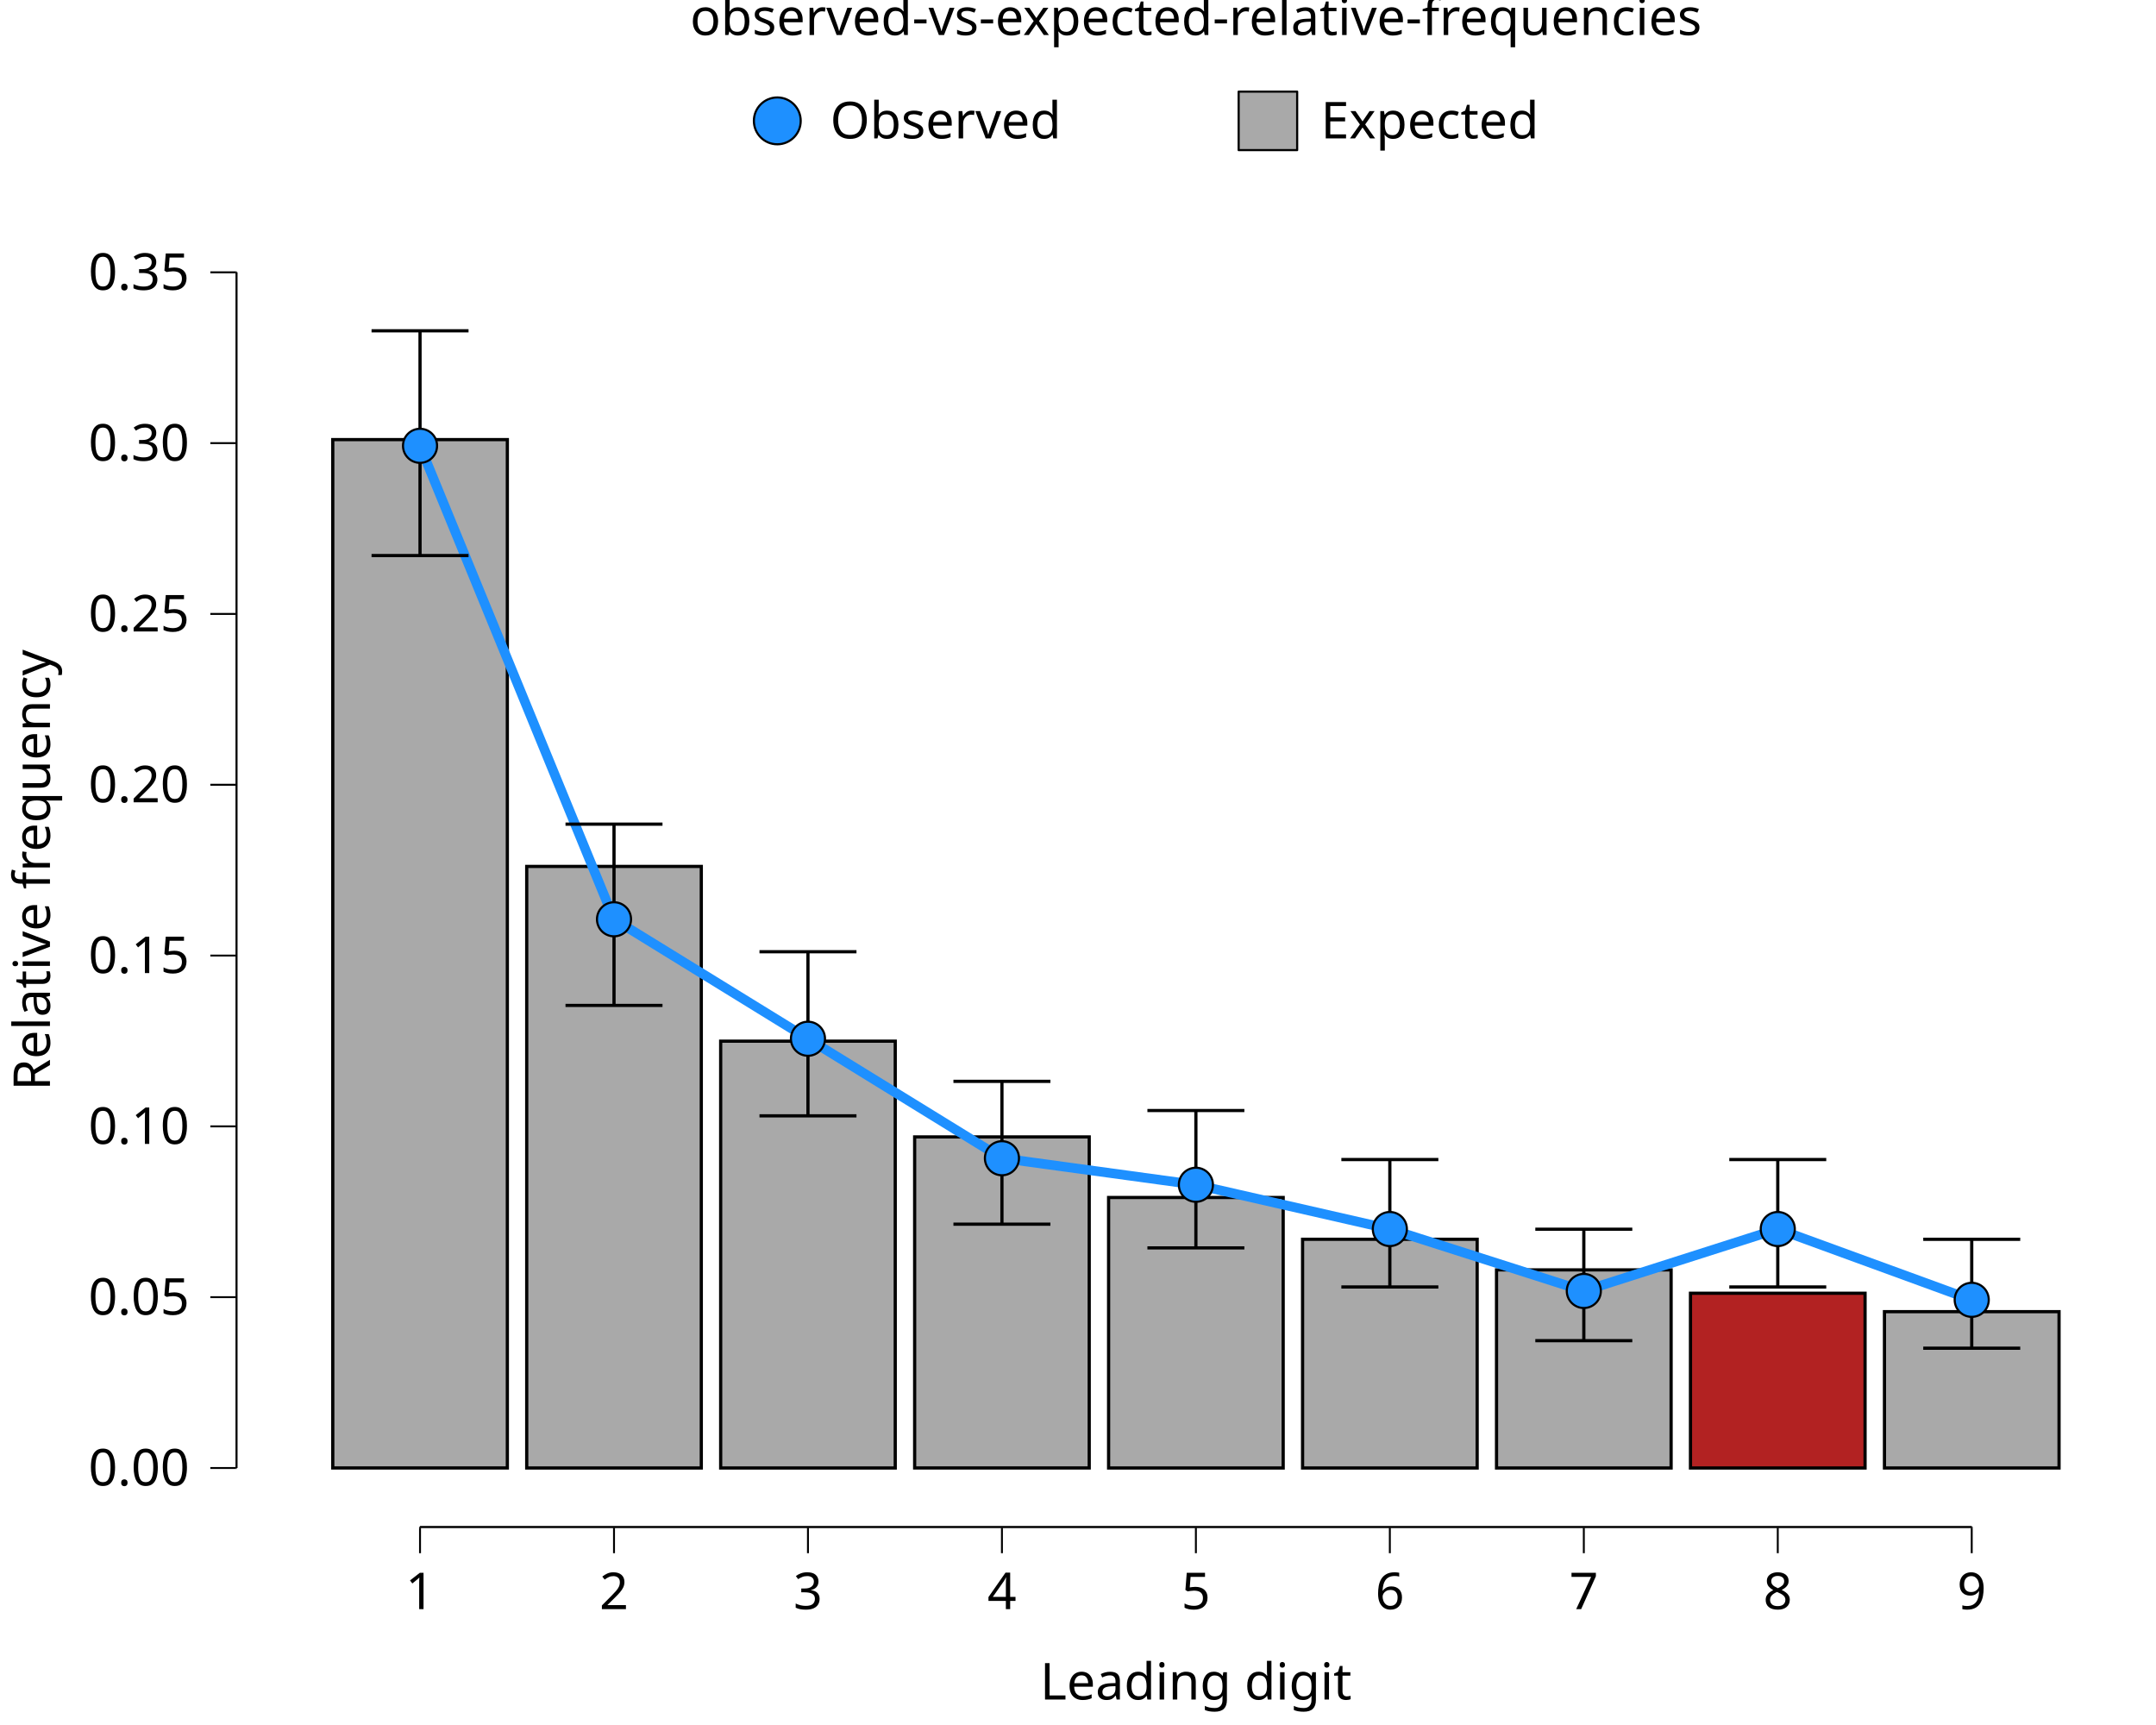
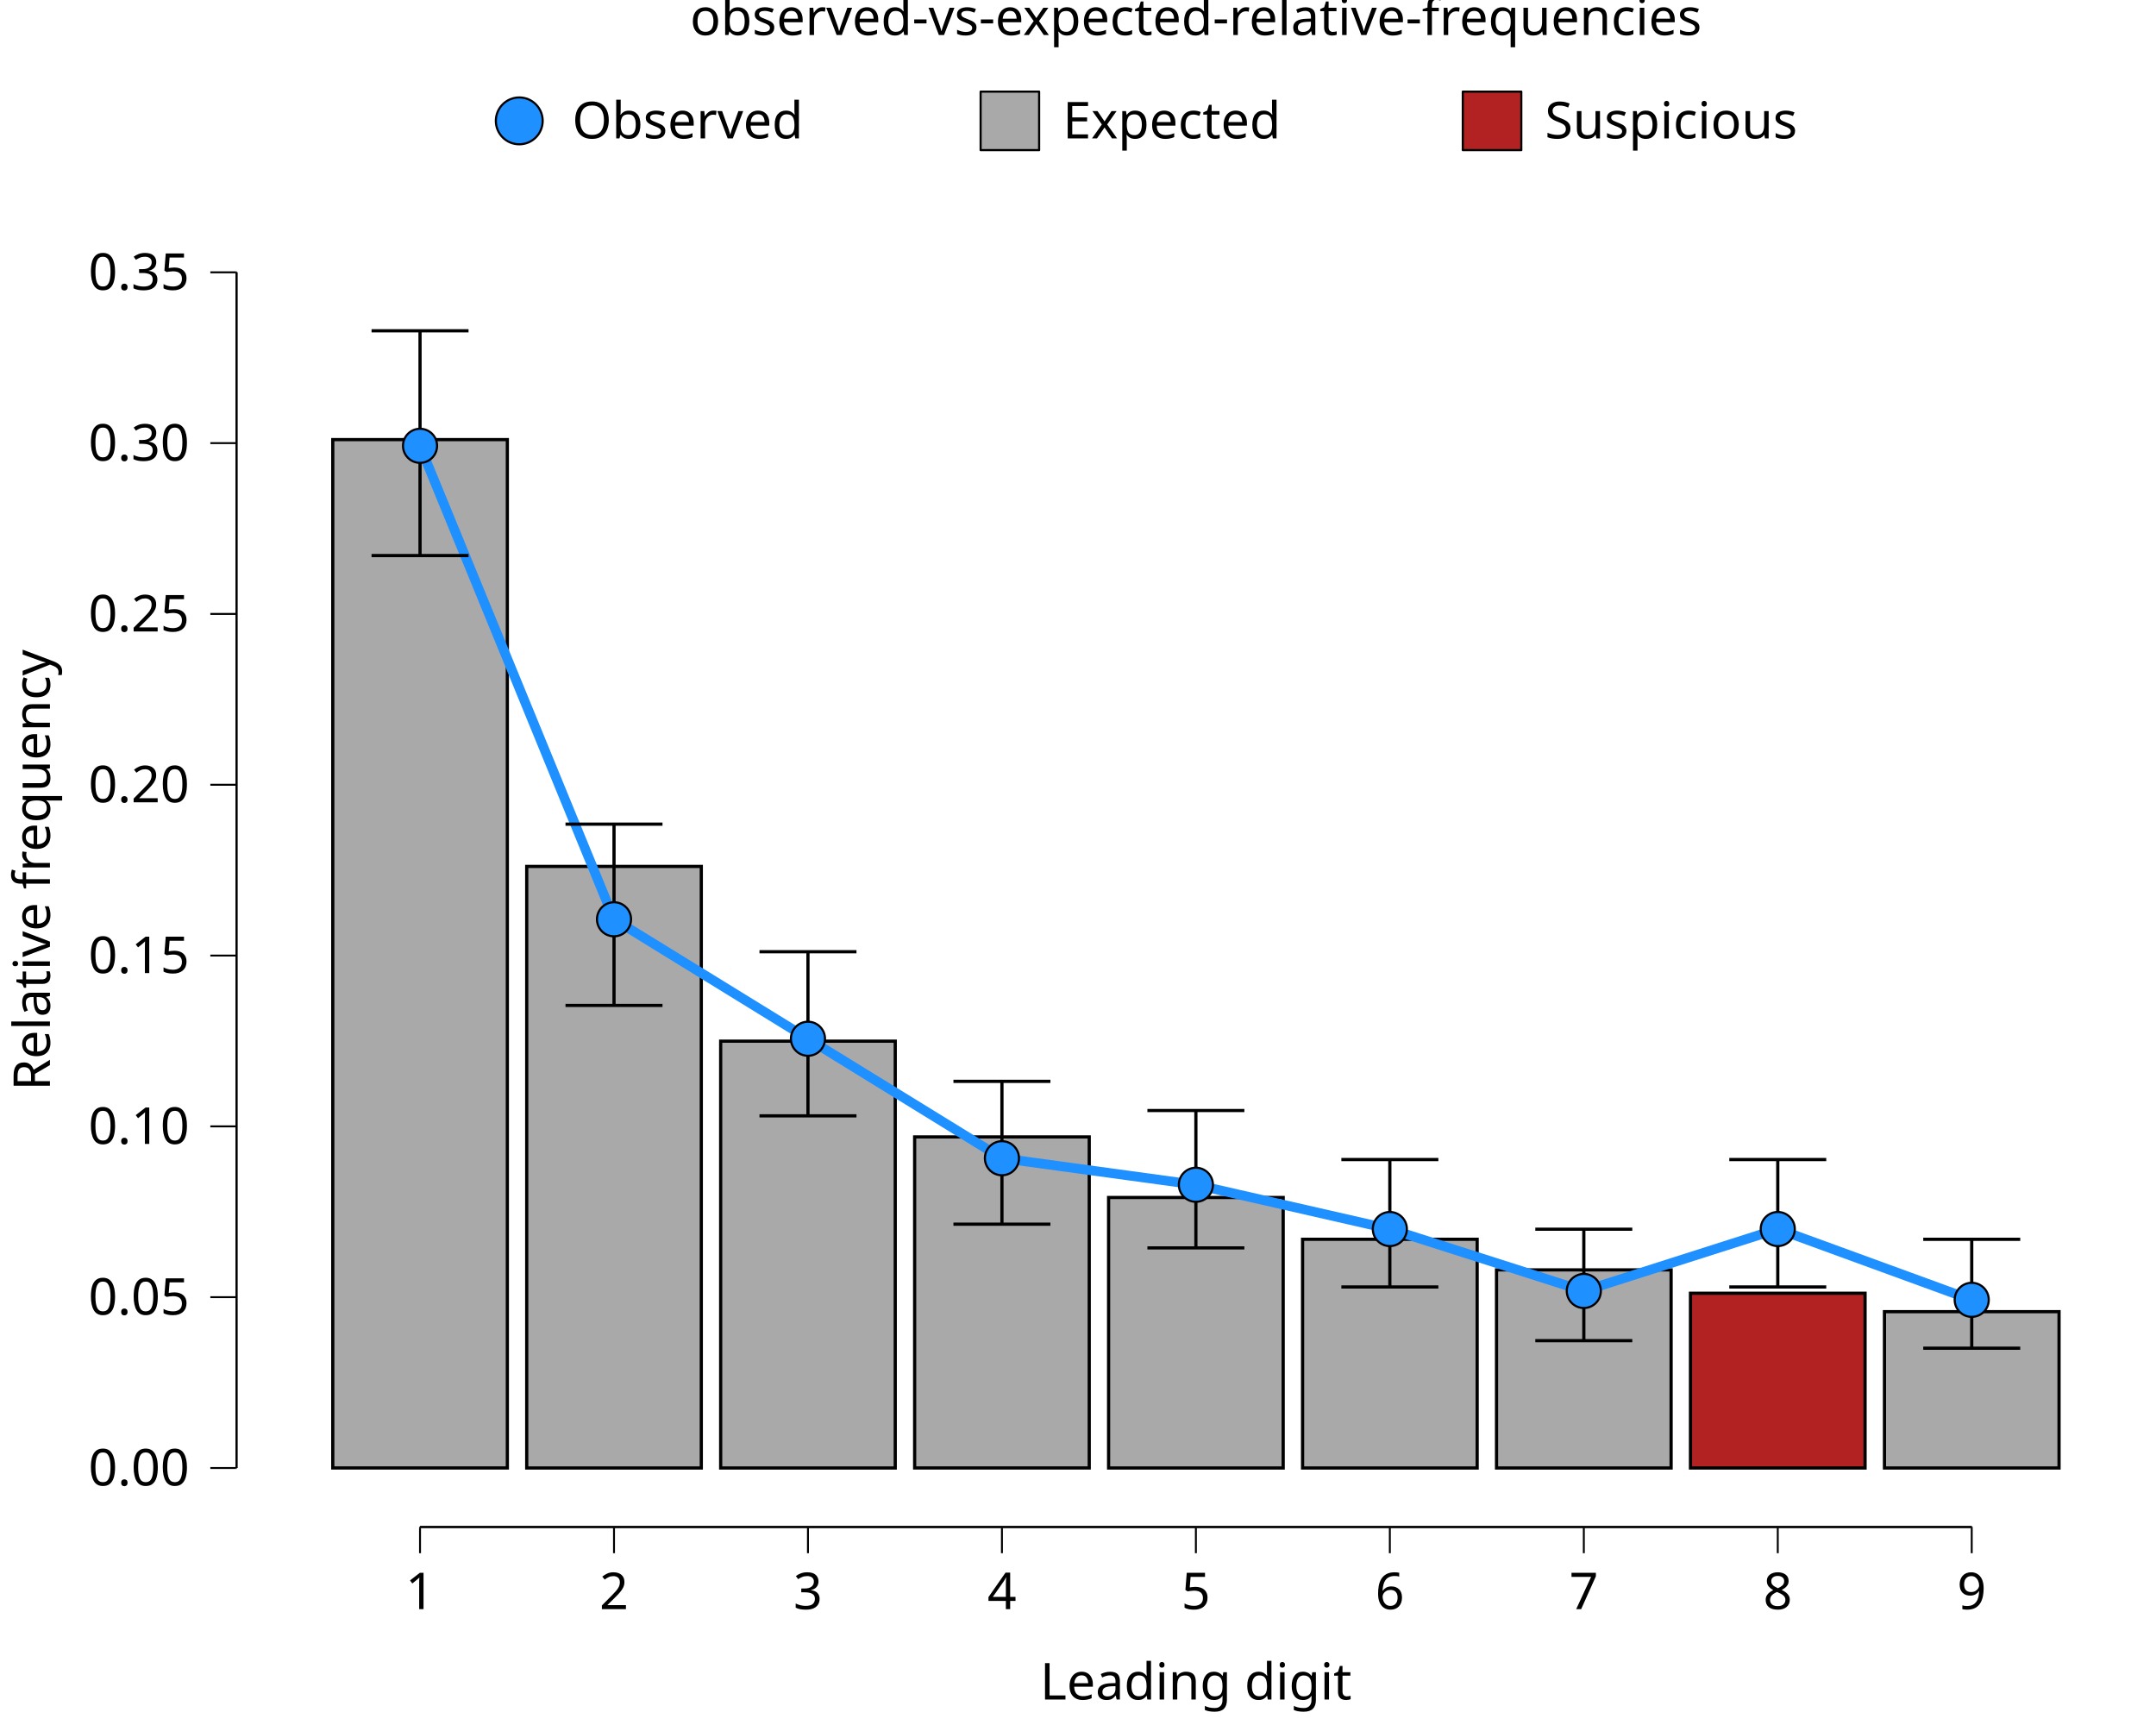
<svg xmlns="http://www.w3.org/2000/svg" class="svglite" data-engine-version="2.0" width="720.00pt" height="576.00pt" viewBox="0 0 720.00 576.00">
  <defs>
    <style type="text/css">
    .svglite line, .svglite polyline, .svglite polygon, .svglite path, .svglite rect, .svglite circle {
      fill: none;
      stroke: #000000;
      stroke-linecap: round;
      stroke-linejoin: round;
      stroke-miterlimit: 10.00;
    }
  </style>
  </defs>
  <rect width="100%" height="100%" style="stroke: none; fill: #FFFFFF;" />
  <defs>
    <clipPath id="cpMC4wMHw3MjAuMDB8MC4wMHw1NzYuMDA=">
      <rect x="0.00" y="0.00" width="720.00" height="576.00" />
    </clipPath>
  </defs>
  <g clip-path="url(#cpMC4wMHw3MjAuMDB8MC4wMHw1NzYuMDA=)">
    <rect x="-0" y="0.00" width="720.00" height="576.00" style="stroke-width: 10.67; stroke: none;" />
  </g>
  <defs>
    <clipPath id="cpNzguNzR8NzIwLjAwfDcwLjk3fDUxMC4xNA==">
      <rect x="78.74" y="70.97" width="641.26" height="439.17" />
    </clipPath>
  </defs>
  <g clip-path="url(#cpNzguNzR8NzIwLjAwfDcwLjk3fDUxMC4xNA==)">
    <rect x="78.74" y="70.97" width="641.26" height="439.17" style="stroke-width: 10.67; stroke: none;" />
+     <circle cx="140.27" cy="490.18" r="1.95" style="stroke-width: 0.71; stroke: none;" />
    <circle cx="140.27" cy="490.18" r="1.95" style="stroke-width: 0.71; stroke: none;" />
    <circle cx="140.27" cy="490.18" r="1.95" style="stroke-width: 0.71; stroke: none;" />
    <rect x="111.13" y="146.79" width="58.30" height="343.38" style="stroke-width: 1.07; stroke-linecap: butt; stroke-linejoin: miter; fill: #A9A9A9;" />
    <rect x="175.90" y="289.31" width="58.30" height="200.87" style="stroke-width: 1.07; stroke-linecap: butt; stroke-linejoin: miter; fill: #A9A9A9;" />
    <rect x="240.67" y="347.66" width="58.30" height="142.52" style="stroke-width: 1.07; stroke-linecap: butt; stroke-linejoin: miter; fill: #A9A9A9;" />
    <rect x="305.45" y="379.63" width="58.30" height="110.54" style="stroke-width: 1.07; stroke-linecap: butt; stroke-linejoin: miter; fill: #A9A9A9;" />
    <rect x="370.22" y="399.86" width="58.30" height="90.32" style="stroke-width: 1.07; stroke-linecap: butt; stroke-linejoin: miter; fill: #A9A9A9;" />
    <rect x="435.00" y="413.81" width="58.30" height="76.37" style="stroke-width: 1.07; stroke-linecap: butt; stroke-linejoin: miter; fill: #A9A9A9;" />
    <rect x="499.77" y="424.03" width="58.30" height="66.15" style="stroke-width: 1.07; stroke-linecap: butt; stroke-linejoin: miter; fill: #A9A9A9;" />
    <rect x="564.54" y="431.83" width="58.30" height="58.35" style="stroke-width: 1.07; stroke-linecap: butt; stroke-linejoin: miter; fill: #B22222;" />
    <rect x="629.32" y="437.98" width="58.30" height="52.20" style="stroke-width: 1.07; stroke-linecap: butt; stroke-linejoin: miter; fill: #A9A9A9;" />
    <polyline points="140.27,148.86 205.05,306.96 269.82,346.85 334.60,386.75 399.37,395.61 464.14,410.39 528.92,431.07 593.69,410.39 658.46,434.03 " style="stroke-width: 3.20; stroke: #1E90FF; stroke-linecap: butt;" />
    <polyline points="124.08,110.45 156.47,110.45 " style="stroke-width: 1.07; stroke-linecap: butt;" />
    <polyline points="140.27,110.45 140.27,185.51 " style="stroke-width: 1.07; stroke-linecap: butt;" />
    <polyline points="124.08,185.51 156.47,185.51 " style="stroke-width: 1.07; stroke-linecap: butt;" />
    <polyline points="188.85,275.20 221.24,275.20 " style="stroke-width: 1.07; stroke-linecap: butt;" />
    <polyline points="205.05,275.20 205.05,335.72 " style="stroke-width: 1.07; stroke-linecap: butt;" />
    <polyline points="188.85,335.72 221.24,335.72 " style="stroke-width: 1.07; stroke-linecap: butt;" />
    <polyline points="253.63,317.80 286.02,317.80 " style="stroke-width: 1.07; stroke-linecap: butt;" />
    <polyline points="269.82,317.80 269.82,372.59 " style="stroke-width: 1.07; stroke-linecap: butt;" />
    <polyline points="253.63,372.59 286.02,372.59 " style="stroke-width: 1.07; stroke-linecap: butt;" />
    <polyline points="318.40,361.08 350.79,361.08 " style="stroke-width: 1.07; stroke-linecap: butt;" />
    <polyline points="334.60,361.08 334.60,408.77 " style="stroke-width: 1.07; stroke-linecap: butt;" />
    <polyline points="318.40,408.77 350.79,408.77 " style="stroke-width: 1.07; stroke-linecap: butt;" />
    <polyline points="383.18,370.82 415.56,370.82 " style="stroke-width: 1.07; stroke-linecap: butt;" />
    <polyline points="399.37,370.82 399.37,416.69 " style="stroke-width: 1.07; stroke-linecap: butt;" />
    <polyline points="383.18,416.69 415.56,416.69 " style="stroke-width: 1.07; stroke-linecap: butt;" />
    <polyline points="447.95,387.19 480.34,387.19 " style="stroke-width: 1.07; stroke-linecap: butt;" />
    <polyline points="464.14,387.19 464.14,429.74 " style="stroke-width: 1.07; stroke-linecap: butt;" />
    <polyline points="447.95,429.74 480.34,429.74 " style="stroke-width: 1.07; stroke-linecap: butt;" />
    <polyline points="512.72,410.45 545.11,410.45 " style="stroke-width: 1.07; stroke-linecap: butt;" />
    <polyline points="528.92,410.45 528.92,447.66 " style="stroke-width: 1.07; stroke-linecap: butt;" />
    <polyline points="512.72,447.66 545.11,447.66 " style="stroke-width: 1.07; stroke-linecap: butt;" />
    <polyline points="577.50,387.19 609.88,387.19 " style="stroke-width: 1.07; stroke-linecap: butt;" />
    <polyline points="593.69,387.19 593.69,429.74 " style="stroke-width: 1.07; stroke-linecap: butt;" />
    <polyline points="577.50,429.74 609.88,429.74 " style="stroke-width: 1.07; stroke-linecap: butt;" />
    <polyline points="642.27,413.82 674.66,413.82 " style="stroke-width: 1.07; stroke-linecap: butt;" />
    <polyline points="658.46,413.82 658.46,450.18 " style="stroke-width: 1.07; stroke-linecap: butt;" />
    <polyline points="642.27,450.18 674.66,450.18 " style="stroke-width: 1.07; stroke-linecap: butt;" />
    <circle cx="140.27" cy="148.86" r="5.69" style="stroke-width: 0.71; fill: #1E90FF;" />
    <circle cx="205.05" cy="306.96" r="5.69" style="stroke-width: 0.71; fill: #1E90FF;" />
    <circle cx="269.82" cy="346.85" r="5.69" style="stroke-width: 0.71; fill: #1E90FF;" />
    <circle cx="334.60" cy="386.75" r="5.69" style="stroke-width: 0.71; fill: #1E90FF;" />
    <circle cx="399.37" cy="395.61" r="5.69" style="stroke-width: 0.71; fill: #1E90FF;" />
    <circle cx="464.14" cy="410.39" r="5.69" style="stroke-width: 0.71; fill: #1E90FF;" />
    <circle cx="528.92" cy="431.07" r="5.69" style="stroke-width: 0.71; fill: #1E90FF;" />
    <circle cx="593.69" cy="410.39" r="5.69" style="stroke-width: 0.71; fill: #1E90FF;" />
    <circle cx="658.46" cy="434.03" r="5.69" style="stroke-width: 0.71; fill: #1E90FF;" />
    <line x1="78.74" y1="490.18" x2="78.74" y2="90.93" style="stroke-width: 1.07; stroke-linecap: butt;" />
    <line x1="78.74" y1="490.18" x2="78.74" y2="90.93" style="stroke-width: 1.07; stroke-linecap: butt;" />
+     <line x1="78.74" y1="490.18" x2="78.74" y2="90.93" style="stroke-width: 1.07; stroke-linecap: butt;" />
+     <line x1="140.27" y1="510.14" x2="658.46" y2="510.14" style="stroke-width: 1.07; stroke-linecap: butt;" />
    <line x1="140.27" y1="510.14" x2="658.46" y2="510.14" style="stroke-width: 1.07; stroke-linecap: butt;" />
    <line x1="140.27" y1="510.14" x2="658.46" y2="510.14" style="stroke-width: 1.07; stroke-linecap: butt;" />
    <line x1="139.96" y1="510.14" x2="658.78" y2="510.14" style="stroke-width: 0.64; stroke-linecap: butt;" />
    <line x1="78.74" y1="490.50" x2="78.74" y2="90.62" style="stroke-width: 0.64; stroke-linecap: butt;" />
    <rect x="78.74" y="70.97" width="641.26" height="439.17" style="stroke-width: 0.00; stroke: none;" />
  </g>
  <g clip-path="url(#cpMC4wMHw3MjAuMDB8MC4wMHw1NzYuMDA=)">
    <polyline points="78.74,510.14 78.74,70.97 " style="stroke-width: 0.00; stroke: none; stroke-linecap: butt;" />
    <text x="63.26" y="496.03" text-anchor="end" style="font-size: 17.00px; font-family: sans;" textLength="33.09px" lengthAdjust="spacingAndGlyphs">0.00</text>
    <text x="63.26" y="438.99" text-anchor="end" style="font-size: 17.00px; font-family: sans;" textLength="33.09px" lengthAdjust="spacingAndGlyphs">0.05</text>
    <text x="63.26" y="381.96" text-anchor="end" style="font-size: 17.00px; font-family: sans;" textLength="33.09px" lengthAdjust="spacingAndGlyphs">0.10</text>
    <text x="63.26" y="324.92" text-anchor="end" style="font-size: 17.00px; font-family: sans;" textLength="33.09px" lengthAdjust="spacingAndGlyphs">0.15</text>
    <text x="63.26" y="267.89" text-anchor="end" style="font-size: 17.00px; font-family: sans;" textLength="33.09px" lengthAdjust="spacingAndGlyphs">0.20</text>
    <text x="63.26" y="210.85" text-anchor="end" style="font-size: 17.00px; font-family: sans;" textLength="33.09px" lengthAdjust="spacingAndGlyphs">0.25</text>
    <text x="63.26" y="153.82" text-anchor="end" style="font-size: 17.00px; font-family: sans;" textLength="33.09px" lengthAdjust="spacingAndGlyphs">0.30</text>
    <text x="63.26" y="96.78" text-anchor="end" style="font-size: 17.00px; font-family: sans;" textLength="33.09px" lengthAdjust="spacingAndGlyphs">0.35</text>
    <polyline points="70.24,490.18 78.74,490.18 " style="stroke-width: 0.64; stroke-linecap: butt;" />
    <polyline points="70.24,433.14 78.74,433.14 " style="stroke-width: 0.64; stroke-linecap: butt;" />
    <polyline points="70.24,376.11 78.74,376.11 " style="stroke-width: 0.64; stroke-linecap: butt;" />
    <polyline points="70.24,319.07 78.74,319.07 " style="stroke-width: 0.64; stroke-linecap: butt;" />
    <polyline points="70.24,262.04 78.74,262.04 " style="stroke-width: 0.64; stroke-linecap: butt;" />
    <polyline points="70.24,205.00 78.74,205.00 " style="stroke-width: 0.64; stroke-linecap: butt;" />
    <polyline points="70.24,147.97 78.74,147.97 " style="stroke-width: 0.64; stroke-linecap: butt;" />
    <polyline points="70.24,90.93 78.74,90.93 " style="stroke-width: 0.64; stroke-linecap: butt;" />
    <polyline points="78.74,510.14 720.00,510.14 " style="stroke-width: 0.00; stroke: none; stroke-linecap: butt;" />
    <polyline points="140.27,518.64 140.27,510.14 " style="stroke-width: 0.64; stroke-linecap: butt;" />
    <polyline points="205.05,518.64 205.05,510.14 " style="stroke-width: 0.64; stroke-linecap: butt;" />
    <polyline points="269.82,518.64 269.82,510.14 " style="stroke-width: 0.64; stroke-linecap: butt;" />
    <polyline points="334.60,518.64 334.60,510.14 " style="stroke-width: 0.64; stroke-linecap: butt;" />
    <polyline points="399.37,518.64 399.37,510.14 " style="stroke-width: 0.64; stroke-linecap: butt;" />
    <polyline points="464.14,518.64 464.14,510.14 " style="stroke-width: 0.64; stroke-linecap: butt;" />
    <polyline points="528.92,518.64 528.92,510.14 " style="stroke-width: 0.64; stroke-linecap: butt;" />
    <polyline points="593.69,518.64 593.69,510.14 " style="stroke-width: 0.64; stroke-linecap: butt;" />
    <polyline points="658.46,518.64 658.46,510.14 " style="stroke-width: 0.64; stroke-linecap: butt;" />
    <text x="140.27" y="537.32" text-anchor="middle" style="font-size: 17.00px; font-family: sans;" textLength="9.46px" lengthAdjust="spacingAndGlyphs">1</text>
    <text x="205.05" y="537.32" text-anchor="middle" style="font-size: 17.00px; font-family: sans;" textLength="9.46px" lengthAdjust="spacingAndGlyphs">2</text>
    <text x="269.82" y="537.32" text-anchor="middle" style="font-size: 17.00px; font-family: sans;" textLength="9.46px" lengthAdjust="spacingAndGlyphs">3</text>
    <text x="334.60" y="537.32" text-anchor="middle" style="font-size: 17.00px; font-family: sans;" textLength="9.46px" lengthAdjust="spacingAndGlyphs">4</text>
    <text x="399.37" y="537.32" text-anchor="middle" style="font-size: 17.00px; font-family: sans;" textLength="9.46px" lengthAdjust="spacingAndGlyphs">5</text>
    <text x="464.14" y="537.32" text-anchor="middle" style="font-size: 17.00px; font-family: sans;" textLength="9.46px" lengthAdjust="spacingAndGlyphs">6</text>
    <text x="528.92" y="537.32" text-anchor="middle" style="font-size: 17.00px; font-family: sans;" textLength="9.46px" lengthAdjust="spacingAndGlyphs">7</text>
    <text x="593.69" y="537.32" text-anchor="middle" style="font-size: 17.00px; font-family: sans;" textLength="9.46px" lengthAdjust="spacingAndGlyphs">8</text>
    <text x="658.46" y="537.32" text-anchor="middle" style="font-size: 17.00px; font-family: sans;" textLength="9.46px" lengthAdjust="spacingAndGlyphs">9</text>
    <text x="399.37" y="567.49" text-anchor="middle" style="font-size: 17.00px; font-family: sans;" textLength="96.41px" lengthAdjust="spacingAndGlyphs">Leading digit</text>
    <text transform="translate(16.68,290.56) rotate(-90)" text-anchor="middle" style="font-size: 17.00px; font-family: sans;" textLength="140.82px" lengthAdjust="spacingAndGlyphs">Relative frequency</text>
-     <rect x="231.46" y="20.71" width="335.81" height="39.31" style="stroke-width: 0.75; stroke: none;" />
-     <rect x="231.46" y="20.71" width="335.81" height="39.31" style="stroke-width: 10.67; stroke: none;" />
-     <rect x="245.41" y="26.19" width="28.35" height="28.35" style="stroke-width: 10.67; stroke: none;" />
-     <circle cx="259.58" cy="40.36" r="7.82" style="stroke-width: 0.71; fill: #1E90FF;" />
-     <rect x="409.25" y="26.19" width="28.35" height="28.35" style="stroke-width: 10.67; stroke: none;" />
-     <rect x="413.65" y="30.59" width="19.54" height="19.54" style="stroke-width: 0.71; fill: #A9A9A9;" />
-     <text x="277.24" y="46.21" style="font-size: 17.00px; font-family: sans;" textLength="73.73px" lengthAdjust="spacingAndGlyphs">Observed</text>
-     <text x="441.08" y="46.21" style="font-size: 17.00px; font-family: sans;" textLength="70.90px" lengthAdjust="spacingAndGlyphs">Expected</text>
+     <rect x="145.29" y="20.71" width="508.16" height="39.31" style="stroke-width: 0.75; stroke: none;" />
+     <rect x="145.29" y="20.71" width="508.16" height="39.31" style="stroke-width: 10.67; stroke: none;" />
+     <rect x="159.24" y="26.19" width="28.35" height="28.35" style="stroke-width: 10.67; stroke: none;" />
+     <circle cx="173.41" cy="40.36" r="7.82" style="stroke-width: 0.71; fill: #1E90FF;" />
+     <rect x="323.08" y="26.19" width="28.35" height="28.35" style="stroke-width: 10.67; stroke: none;" />
+     <rect x="327.48" y="30.59" width="19.54" height="19.54" style="stroke-width: 0.71; fill: #A9A9A9;" />
+     <rect x="484.09" y="26.19" width="28.35" height="28.35" style="stroke-width: 10.67; stroke: none;" />
+     <rect x="488.50" y="30.59" width="19.54" height="19.54" style="stroke-width: 0.71; fill: #B22222;" />
+     <text x="191.07" y="46.21" style="font-size: 17.00px; font-family: sans;" textLength="73.73px" lengthAdjust="spacingAndGlyphs">Observed</text>
+     <text x="354.91" y="46.21" style="font-size: 17.00px; font-family: sans;" textLength="70.90px" lengthAdjust="spacingAndGlyphs">Expected</text>
+     <text x="515.93" y="46.21" style="font-size: 17.00px; font-family: sans;" textLength="82.23px" lengthAdjust="spacingAndGlyphs">Suspicious</text>
    <text x="399.37" y="11.70" text-anchor="middle" style="font-size: 17.00px; font-family: sans;" textLength="321.33px" lengthAdjust="spacingAndGlyphs">observed-vs-expected-relative-frequencies</text>
  </g>
</svg>
